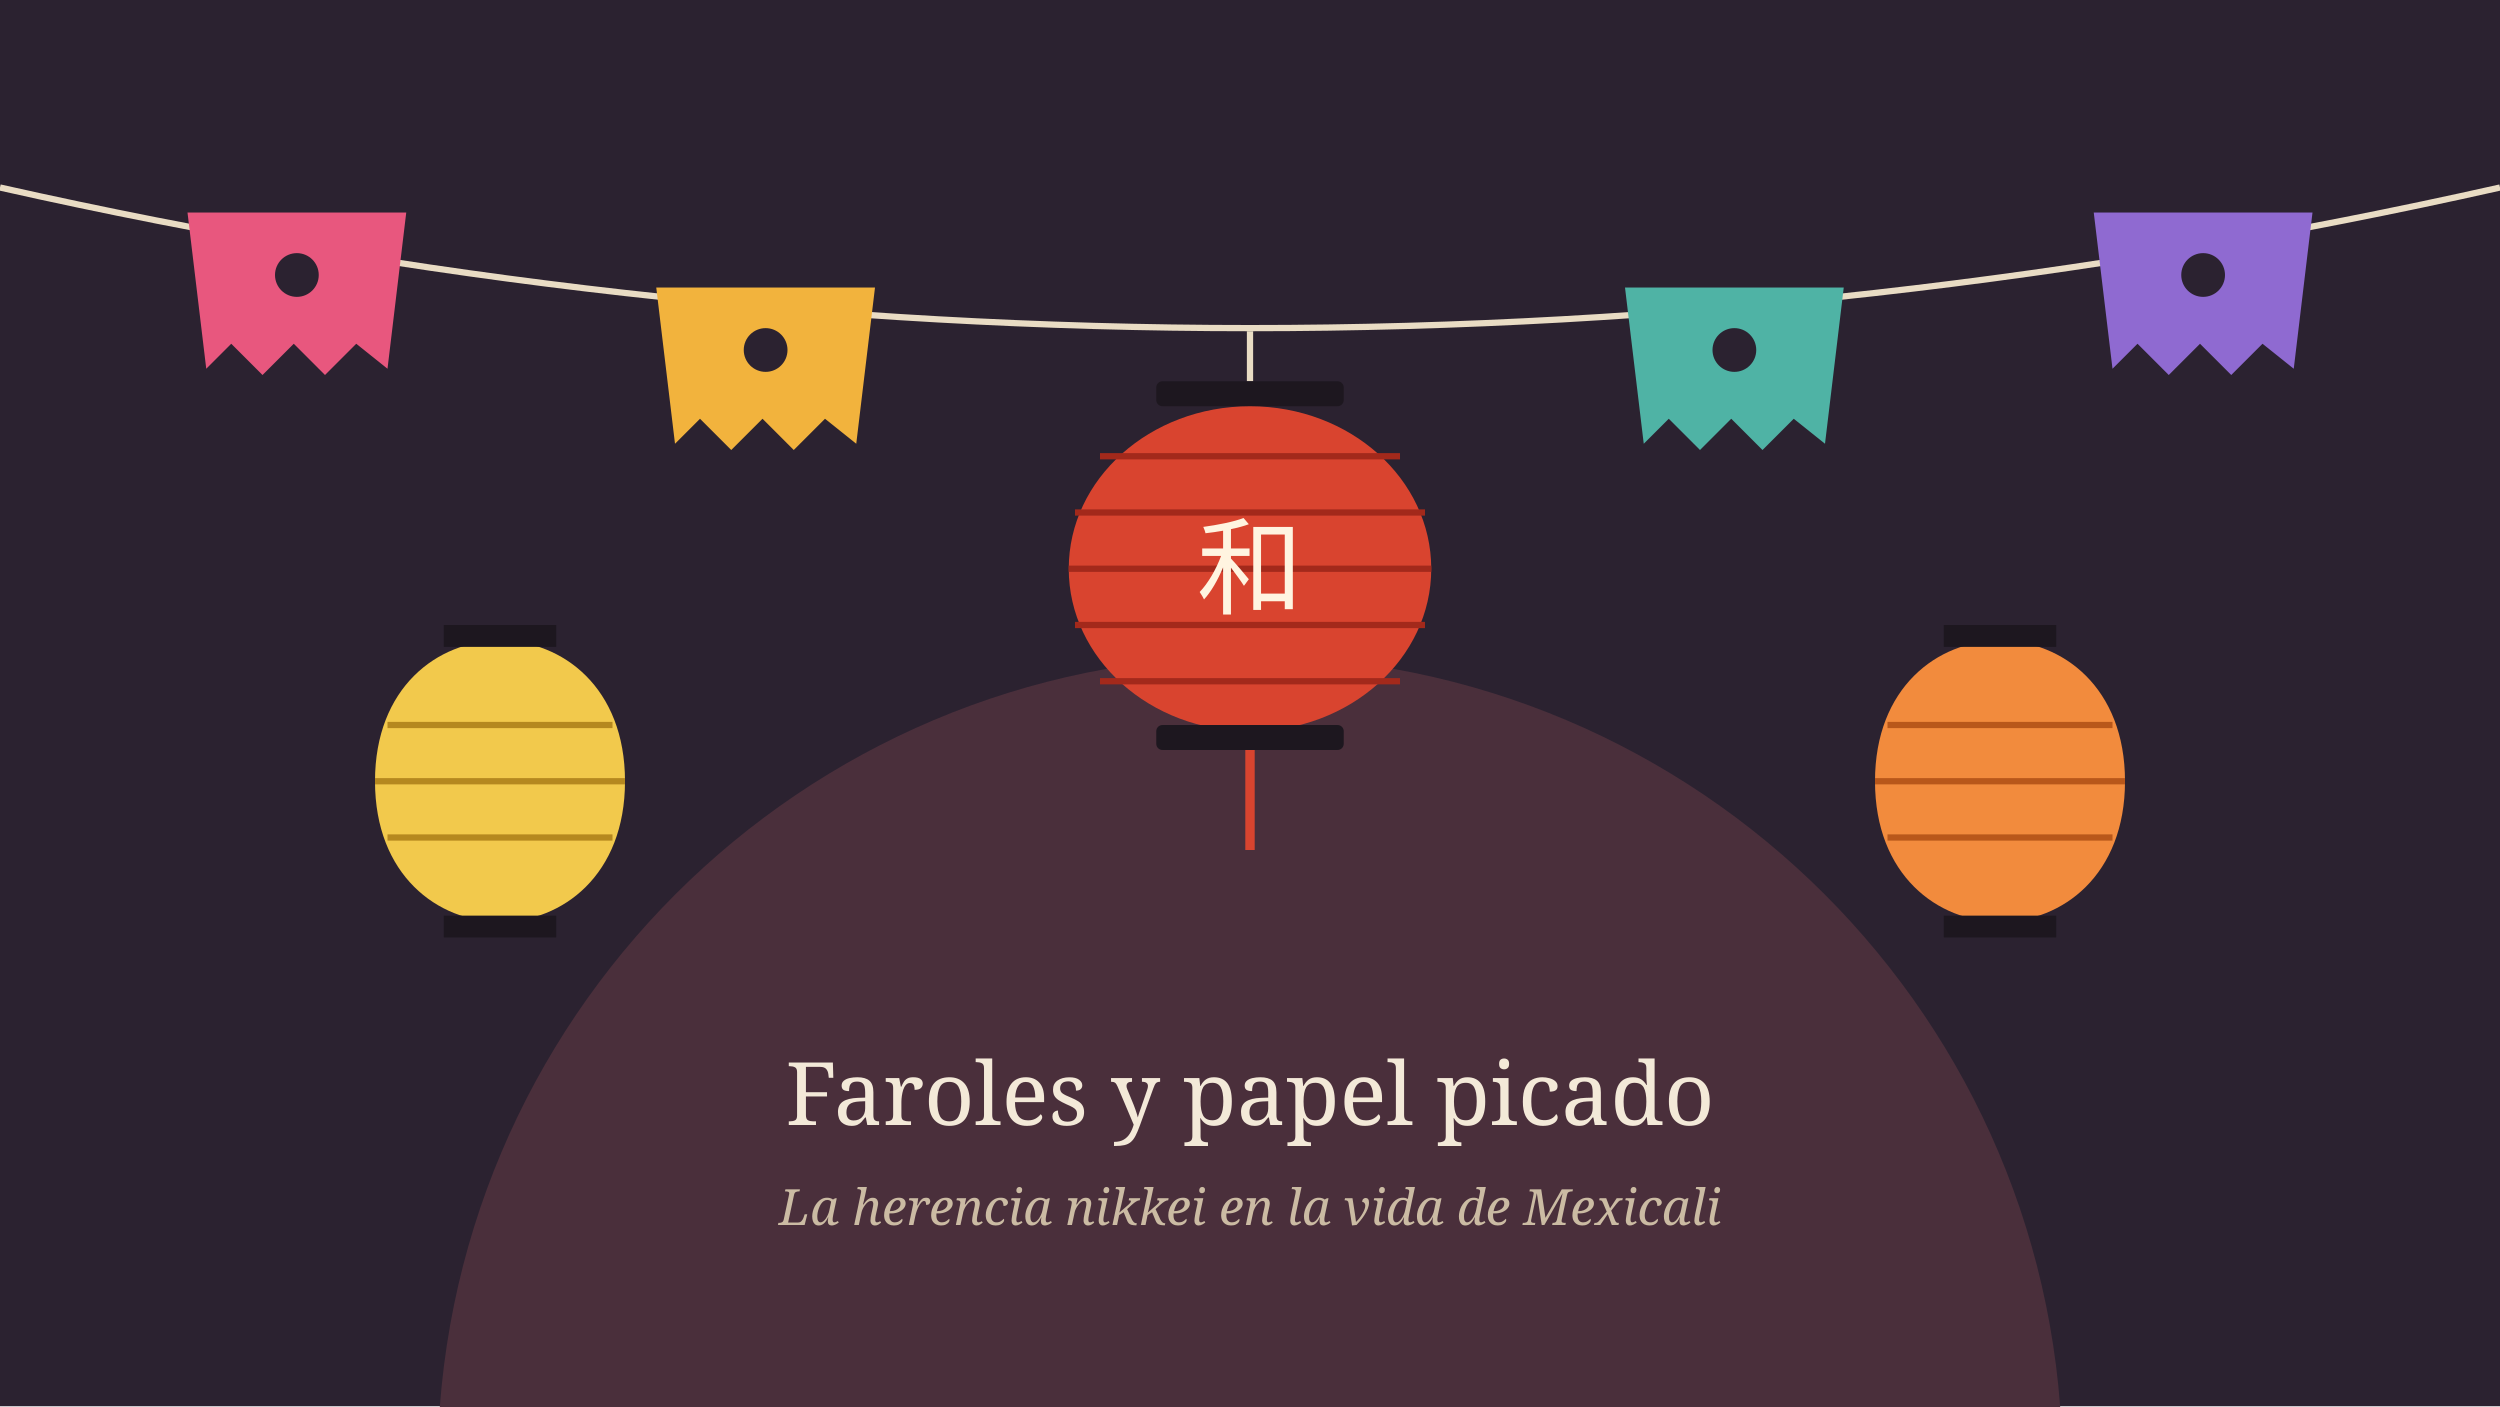
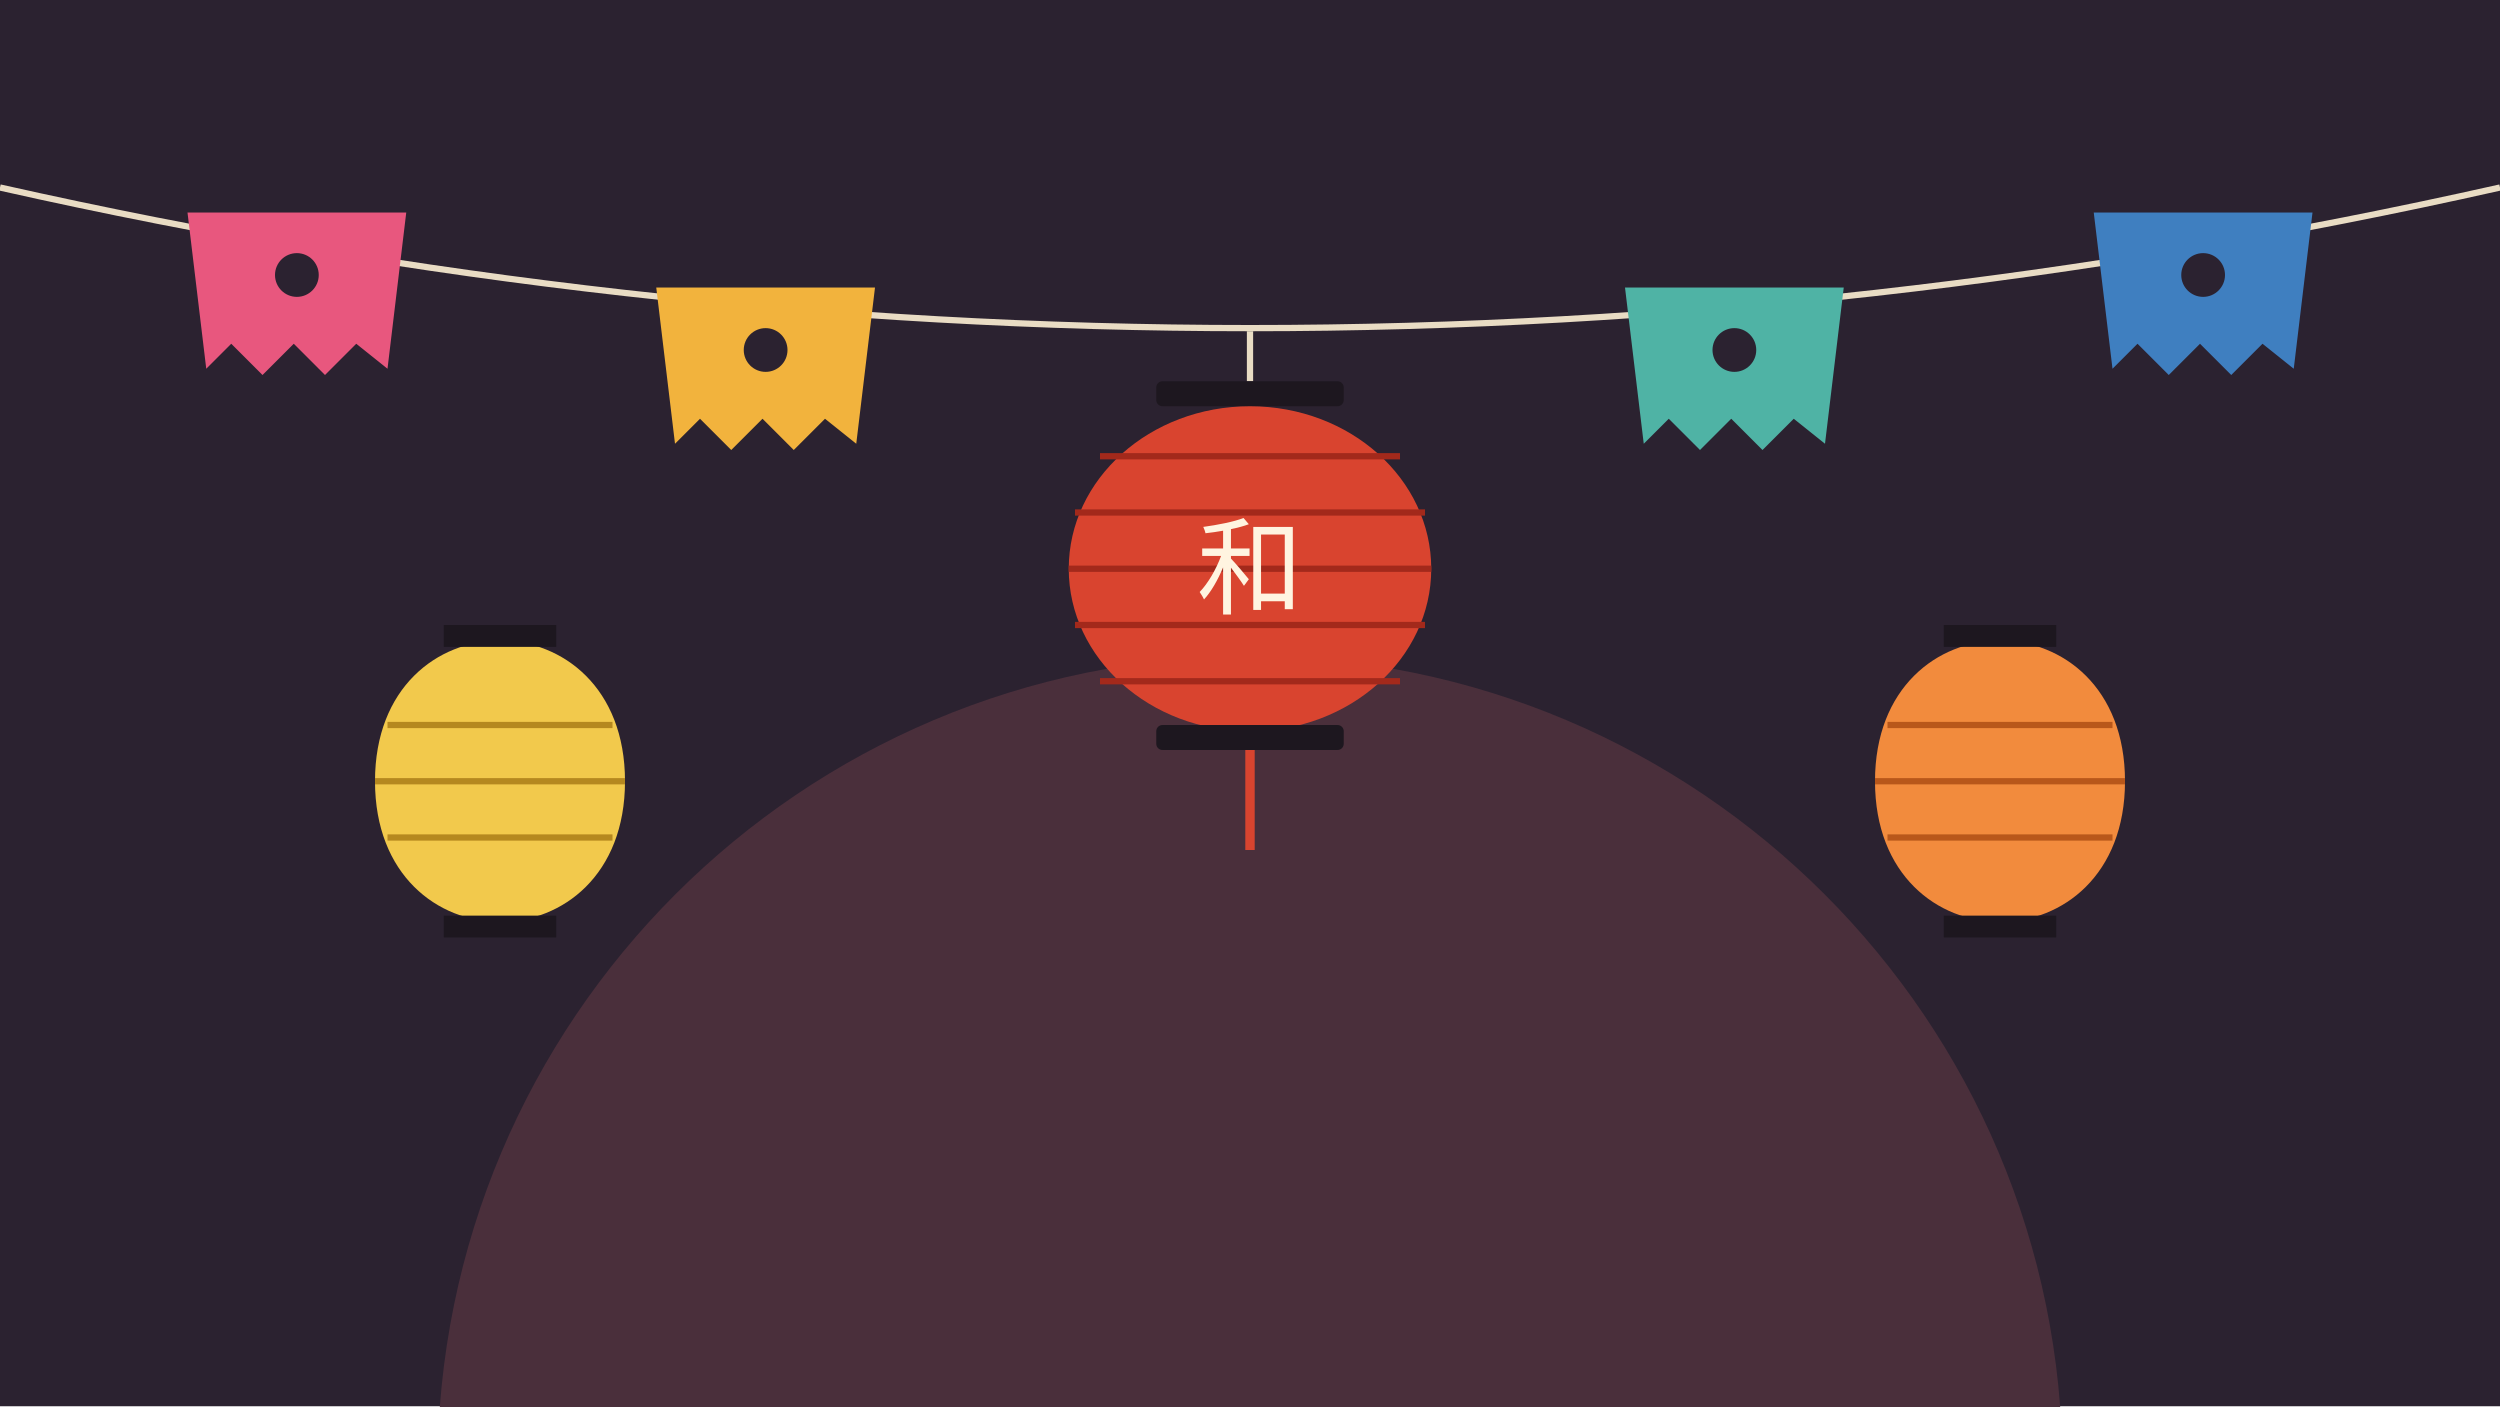
<svg xmlns="http://www.w3.org/2000/svg" viewBox="0 0 800 450" role="img" aria-labelledby="t d">
  <rect width="800" height="450" fill="#2b2230" />
  <circle cx="400" cy="470" r="260" fill="#4a2f3b" />
  <path d="M0 60 Q 400 150 800 60" fill="none" stroke="#e9dcc4" stroke-width="2" />
  <g>
    <path d="M60 68 h70 l-6 50 l-10 -8 l-10 10 l-10 -10 l-10 10 l-10 -10 l-8 8z" fill="#e8577e" />
    <path d="M210 92 h70 l-6 50 l-10 -8 l-10 10 l-10 -10 l-10 10 l-10 -10 l-8 8z" fill="#f2b33d" />
    <path d="M520 92 h70 l-6 50 l-10 -8 l-10 10 l-10 -10 l-10 10 l-10 -10 l-8 8z" fill="#4fb3a5" />
-     <path d="M670 68 h70 l-6 50 l-10 -8 l-10 10 l-10 -10 l-10 10 l-10 -10 l-8 8z" fill="#8f6ad1" />
+     <path d="M670 68 h70 l-6 50 l-10 -8 l-10 10 l-10 -10 l-10 10 l-10 -10 l-8 8z" fill="#3f7fc0" />
  </g>
  <g fill="#2b2230">
    <circle cx="95" cy="88" r="7" />
    <circle cx="245" cy="112" r="7" />
    <circle cx="555" cy="112" r="7" />
    <circle cx="705" cy="88" r="7" />
  </g>
  <g transform="translate(400 112)">
    <line x1="0" y1="-6" x2="0" y2="10" stroke="#e9dcc4" stroke-width="2" />
    <rect x="-30" y="10" width="60" height="8" rx="2" fill="#1d171f" />
    <ellipse cx="0" cy="70" rx="58" ry="52" fill="#d9442f" />
    <g stroke="#a3291b" stroke-width="2" fill="none">
      <path d="M-56 52 h112" />
      <path d="M-58 70 h116" />
      <path d="M-56 88 h112" />
      <path d="M-48 106 h96" />
      <path d="M-48 34 h96" />
    </g>
    <rect x="-30" y="120" width="60" height="8" rx="2" fill="#1d171f" />
    <text x="0" y="82" text-anchor="middle" font-family="serif" font-size="34" fill="#fff4e0">和</text>
    <line x1="0" y1="128" x2="0" y2="160" stroke="#d9442f" stroke-width="3" />
  </g>
  <g transform="translate(160 250)">
    <path d="M-40 0 C -40 -60, 40 -60, 40 0 C 40 60, -40 60, -40 0z" fill="#f2c94c" />
    <g stroke="#b5881f" stroke-width="2">
      <line x1="-36" y1="-18" x2="36" y2="-18" />
      <line x1="-40" y1="0" x2="40" y2="0" />
      <line x1="-36" y1="18" x2="36" y2="18" />
    </g>
    <rect x="-18" y="-50" width="36" height="7" fill="#1d171f" />
    <rect x="-18" y="43" width="36" height="7" fill="#1d171f" />
  </g>
  <g transform="translate(640 250)">
    <path d="M-40 0 C -40 -60, 40 -60, 40 0 C 40 60, -40 60, -40 0z" fill="#f28b3d" />
    <g stroke="#b8571a" stroke-width="2">
      <line x1="-36" y1="-18" x2="36" y2="-18" />
      <line x1="-40" y1="0" x2="40" y2="0" />
      <line x1="-36" y1="18" x2="36" y2="18" />
    </g>
    <rect x="-18" y="-50" width="36" height="7" fill="#1d171f" />
    <rect x="-18" y="43" width="36" height="7" fill="#1d171f" />
  </g>
-   <text x="400" y="360" text-anchor="middle" font-family="Georgia, serif" font-size="28" fill="#f3e9d8">Faroles y papel picado</text>
-   <text x="400" y="392" text-anchor="middle" font-family="Georgia, serif" font-size="16" fill="#cbbba3" font-style="italic">La herencia nikkei en la vida de Mexicali</text>
</svg>
